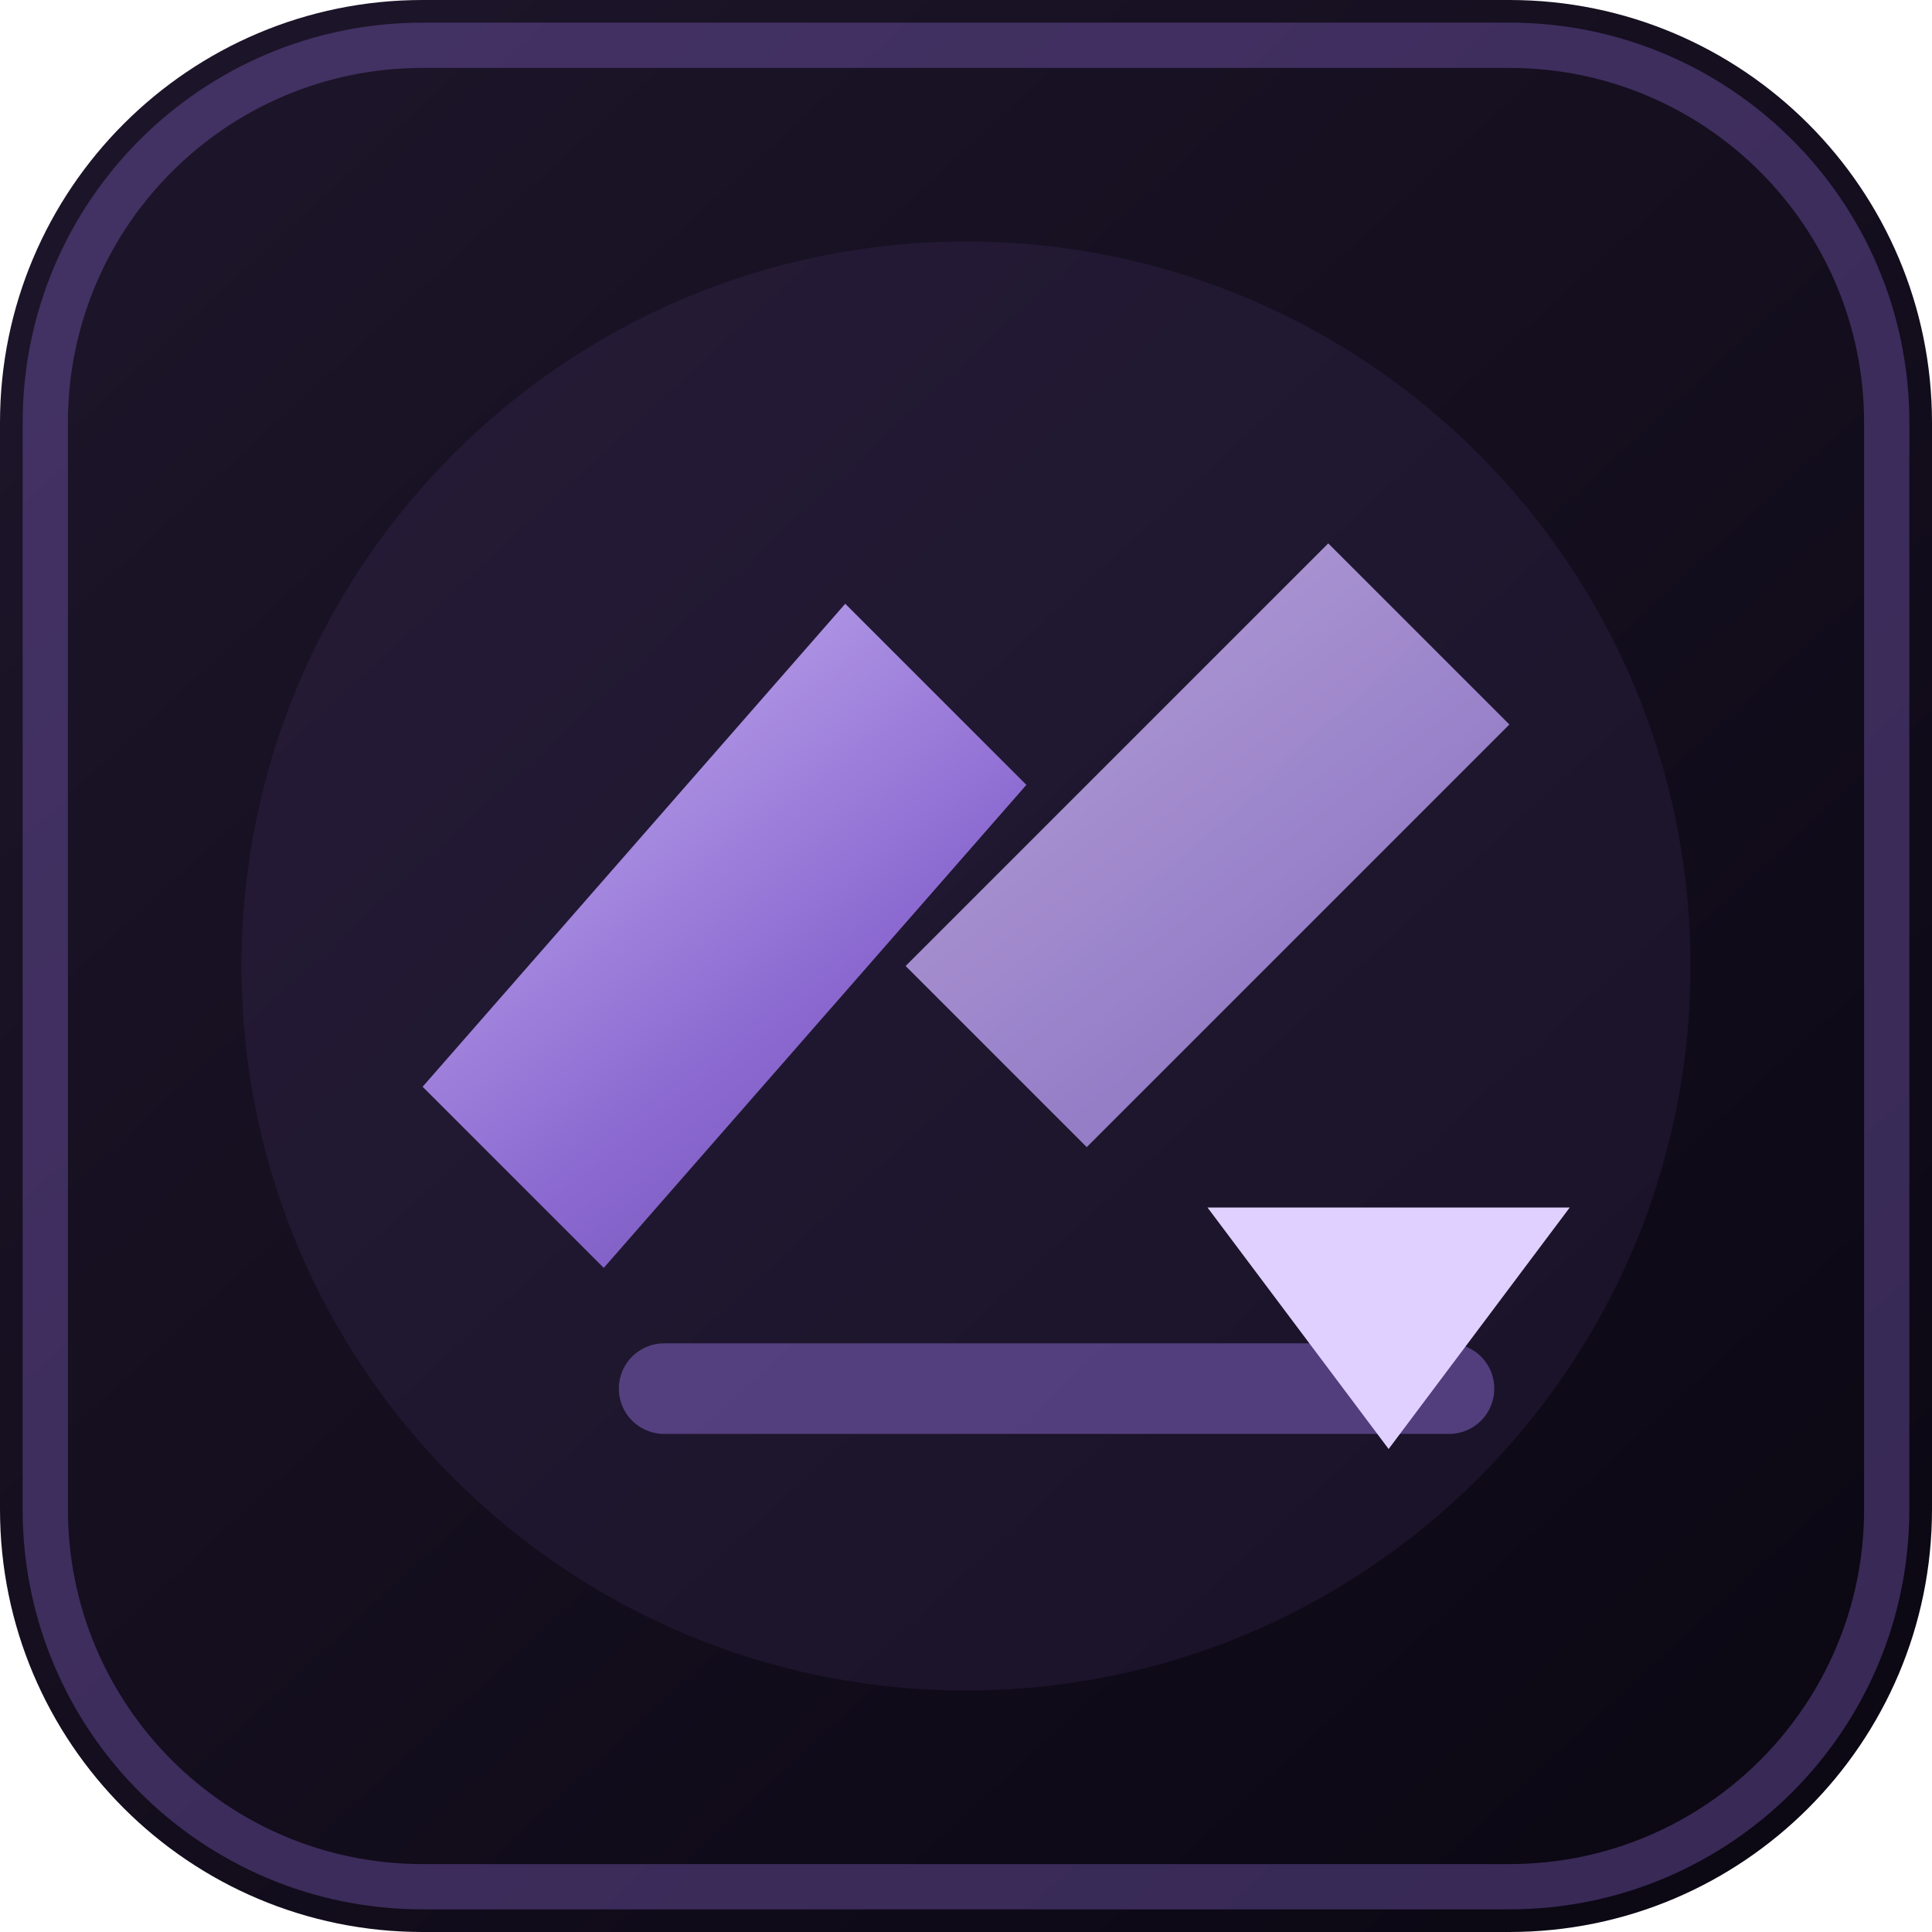
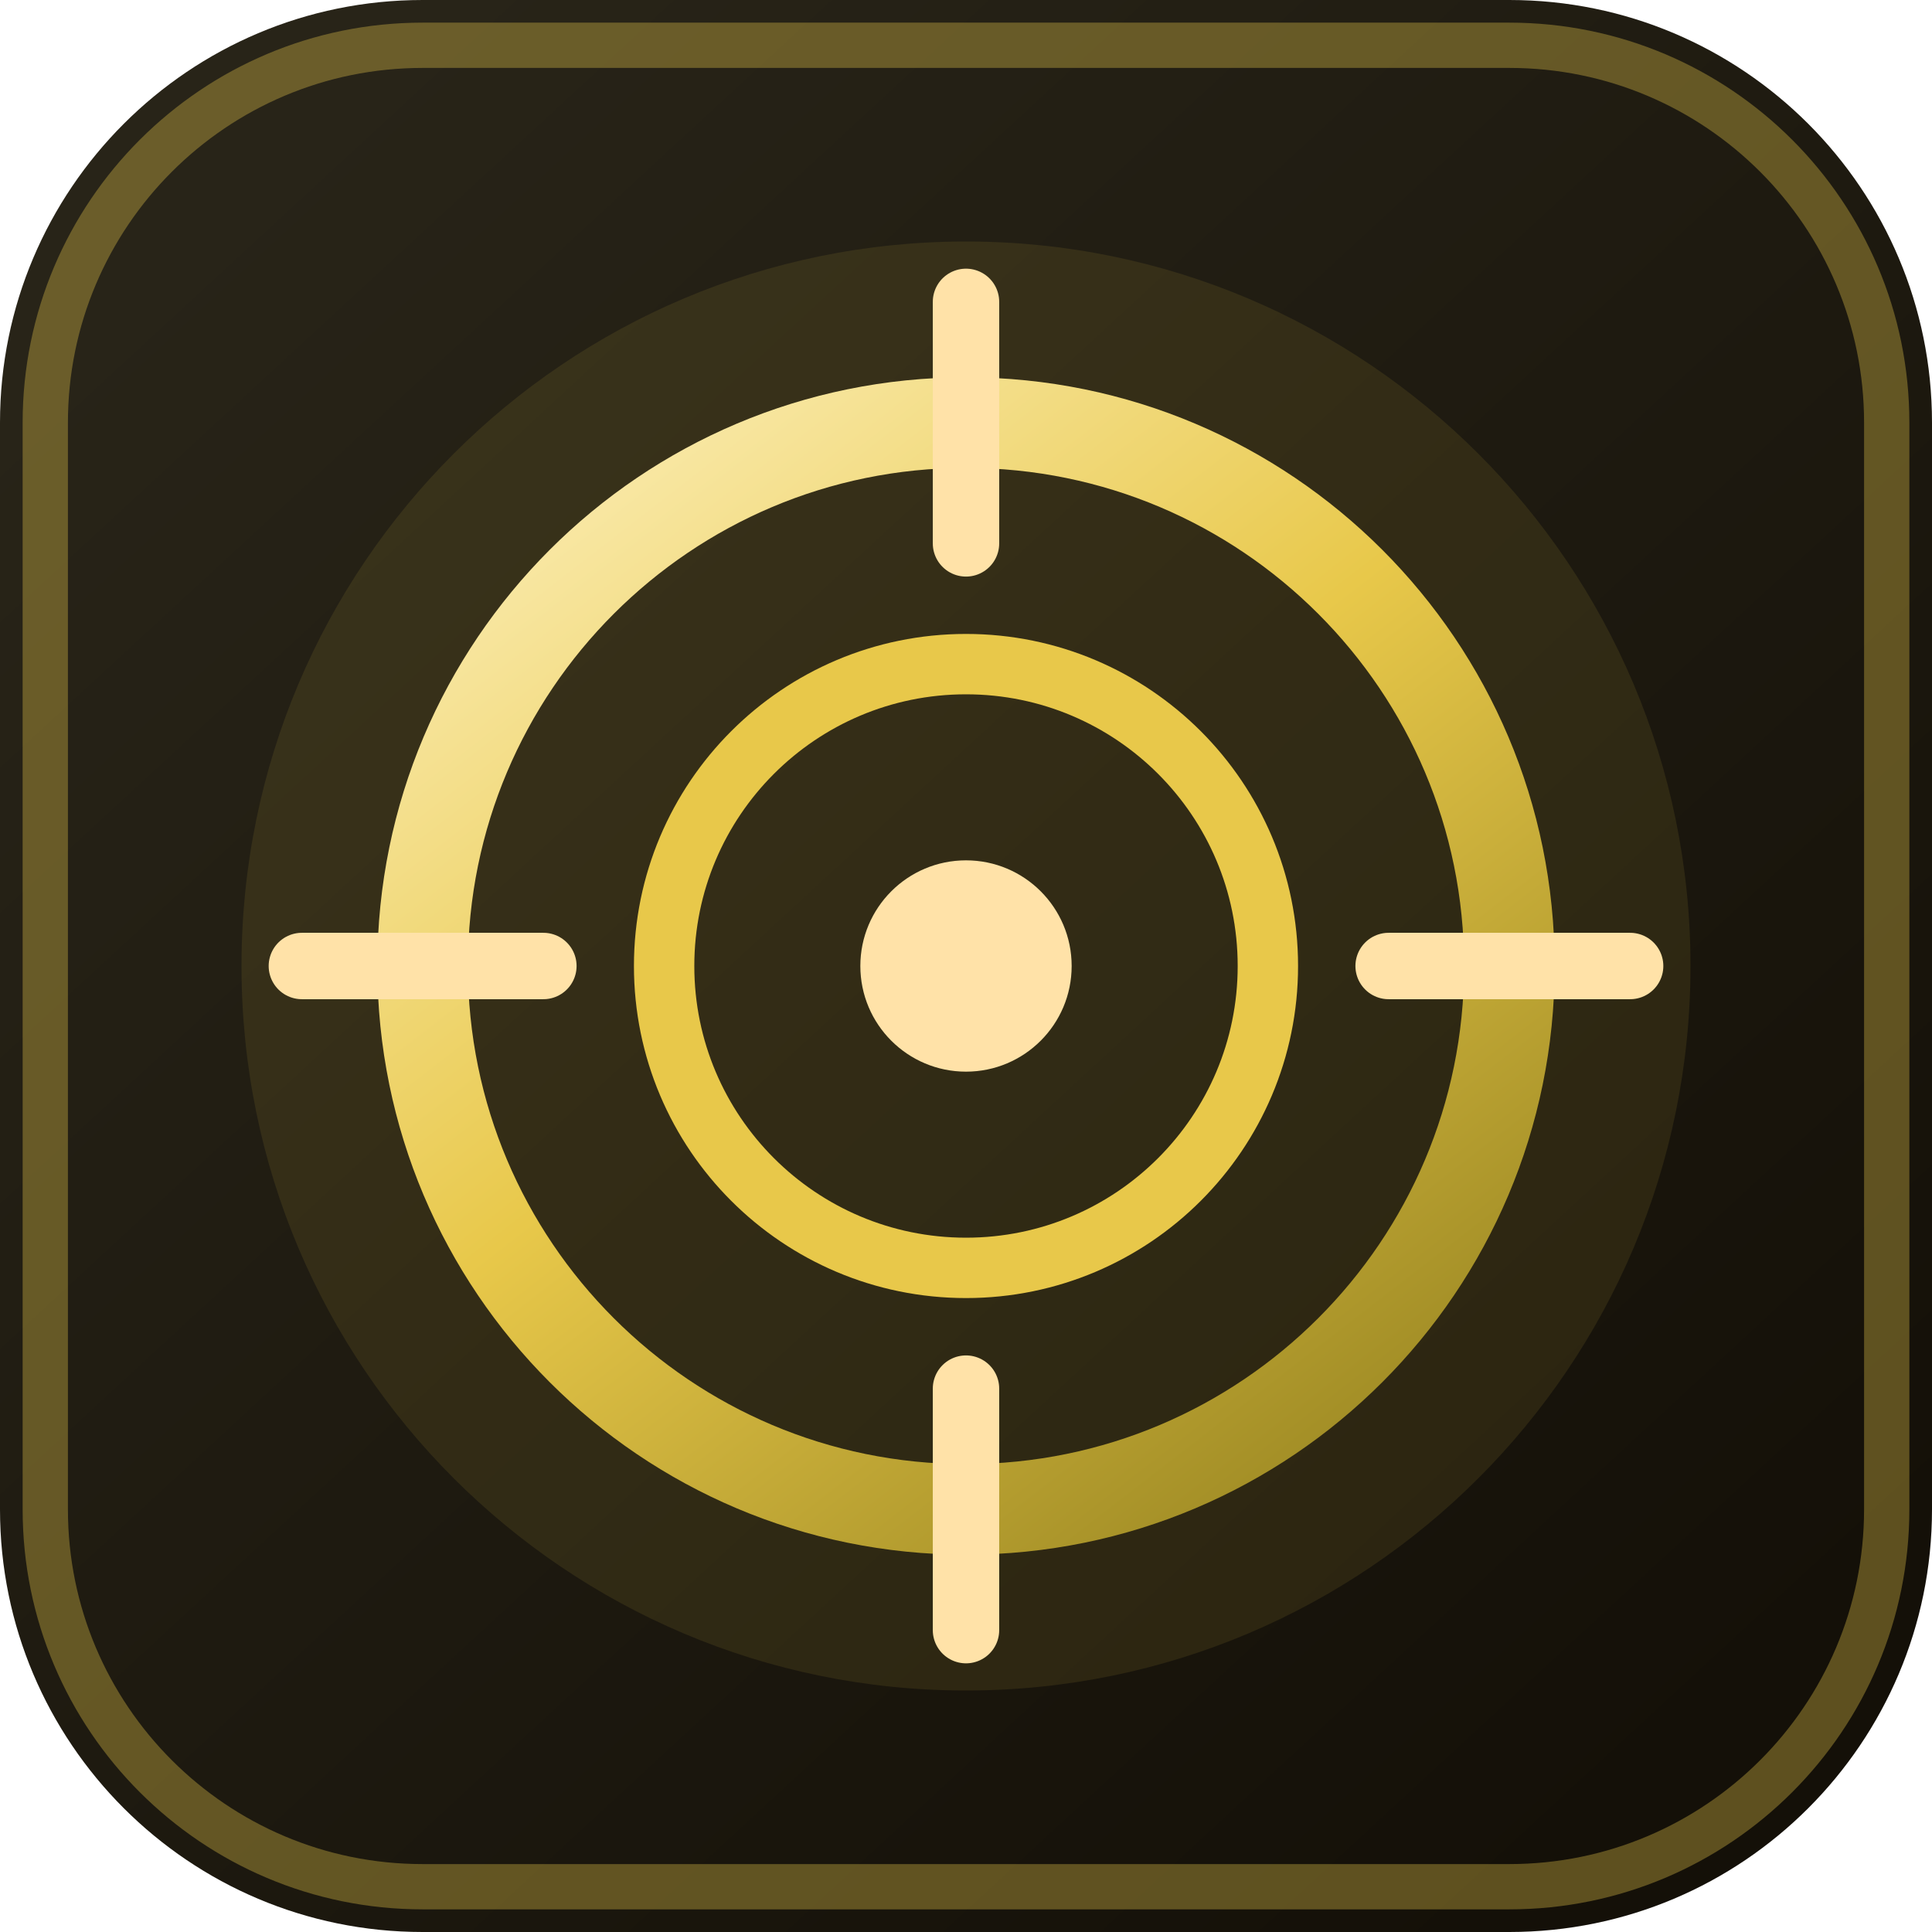
<svg xmlns="http://www.w3.org/2000/svg" viewBox="0 0 64 64" width="64" height="64" fill="none" aria-hidden="true">
  <defs>
    <linearGradient id="bg_capture_hound_s2" x1="8" y1="6" x2="56" y2="58" gradientUnits="userSpaceOnUse">
-       <stop stop-color="#1c1428" />
-       <stop offset="1" stop-color="#0c0814" />
+       <stop stop-color="#282418" />
+       <stop offset="1" stop-color="#141008" />
    </linearGradient>
    <linearGradient id="a1_capture_hound_s2" x1="16" y1="10" x2="50" y2="54" gradientUnits="userSpaceOnUse">
-       <stop stop-color="#E0D0FF" />
-       <stop offset=".45" stop-color="#8A68D0" />
-       <stop offset="1" stop-color="#402878" />
+       <stop stop-color="#FFF4C8" />
+       <stop offset=".45" stop-color="#E8C84A" />
+       <stop offset="1" stop-color="#887818" />
    </linearGradient>
    <linearGradient id="a2_capture_hound_s2" x1="20" y1="14" x2="48" y2="50" gradientUnits="userSpaceOnUse">
-       <stop stop-color="#E0D0FF" />
-       <stop offset="1" stop-color="#8A68D0" />
+       <stop stop-color="#FFF4C8" />
+       <stop offset="1" stop-color="#E8C84A" />
    </linearGradient>
    <linearGradient id="a3_capture_hound_s2" x1="24" y1="18" x2="44" y2="46" gradientUnits="userSpaceOnUse">
-       <stop stop-color="#8A68D0" />
-       <stop offset="1" stop-color="#402878" />
+       <stop stop-color="#E8C84A" />
+       <stop offset="1" stop-color="#887818" />
    </linearGradient>
  </defs>
  <rect width="64" height="64" rx="14" fill="url(#bg_capture_hound_s2)" />
-   <rect x="1.5" y="1.5" width="61" height="61" rx="12.5" stroke="#8A68D0" stroke-opacity=".35" stroke-width="1.5" />
-   <circle cx="32" cy="32" r="24" fill="#8A68D0" fill-opacity=".10" />
-   <path d="M14 36L28 20L34 26L20 42Z" fill="url(#a1_capture_hound_s2)" />
-   <path d="M30 32L44 18L50 24L36 38Z" fill="url(#a2_capture_hound_s2)" opacity=".85" />
-   <path d="M22 46H48" stroke="#8A68D0" stroke-width="3" stroke-linecap="round" opacity=".5" />
-   <path d="M40 40L52 40L46 48Z" fill="#E0D0FF" />
+   <rect x="1.5" y="1.5" width="61" height="61" rx="12.5" stroke="#E8C84A" stroke-opacity=".35" stroke-width="1.5" />
+   <circle cx="32" cy="32" r="24" fill="#E8C84A" fill-opacity=".10" />
+   <circle cx="32" cy="32" r="18" fill="none" stroke="url(#a1_capture_hound_s2)" stroke-width="3" />
+   <circle cx="32" cy="32" r="10" fill="none" stroke="#E8C84A" stroke-width="2" />
+   <circle cx="32" cy="32" r="3.5" fill="#FFE2A8" />
+   <path d="M32 10V18M32 46V54M10 32H18M46 32H54" stroke="#FFE2A8" stroke-width="2.2" stroke-linecap="round" />
</svg>
